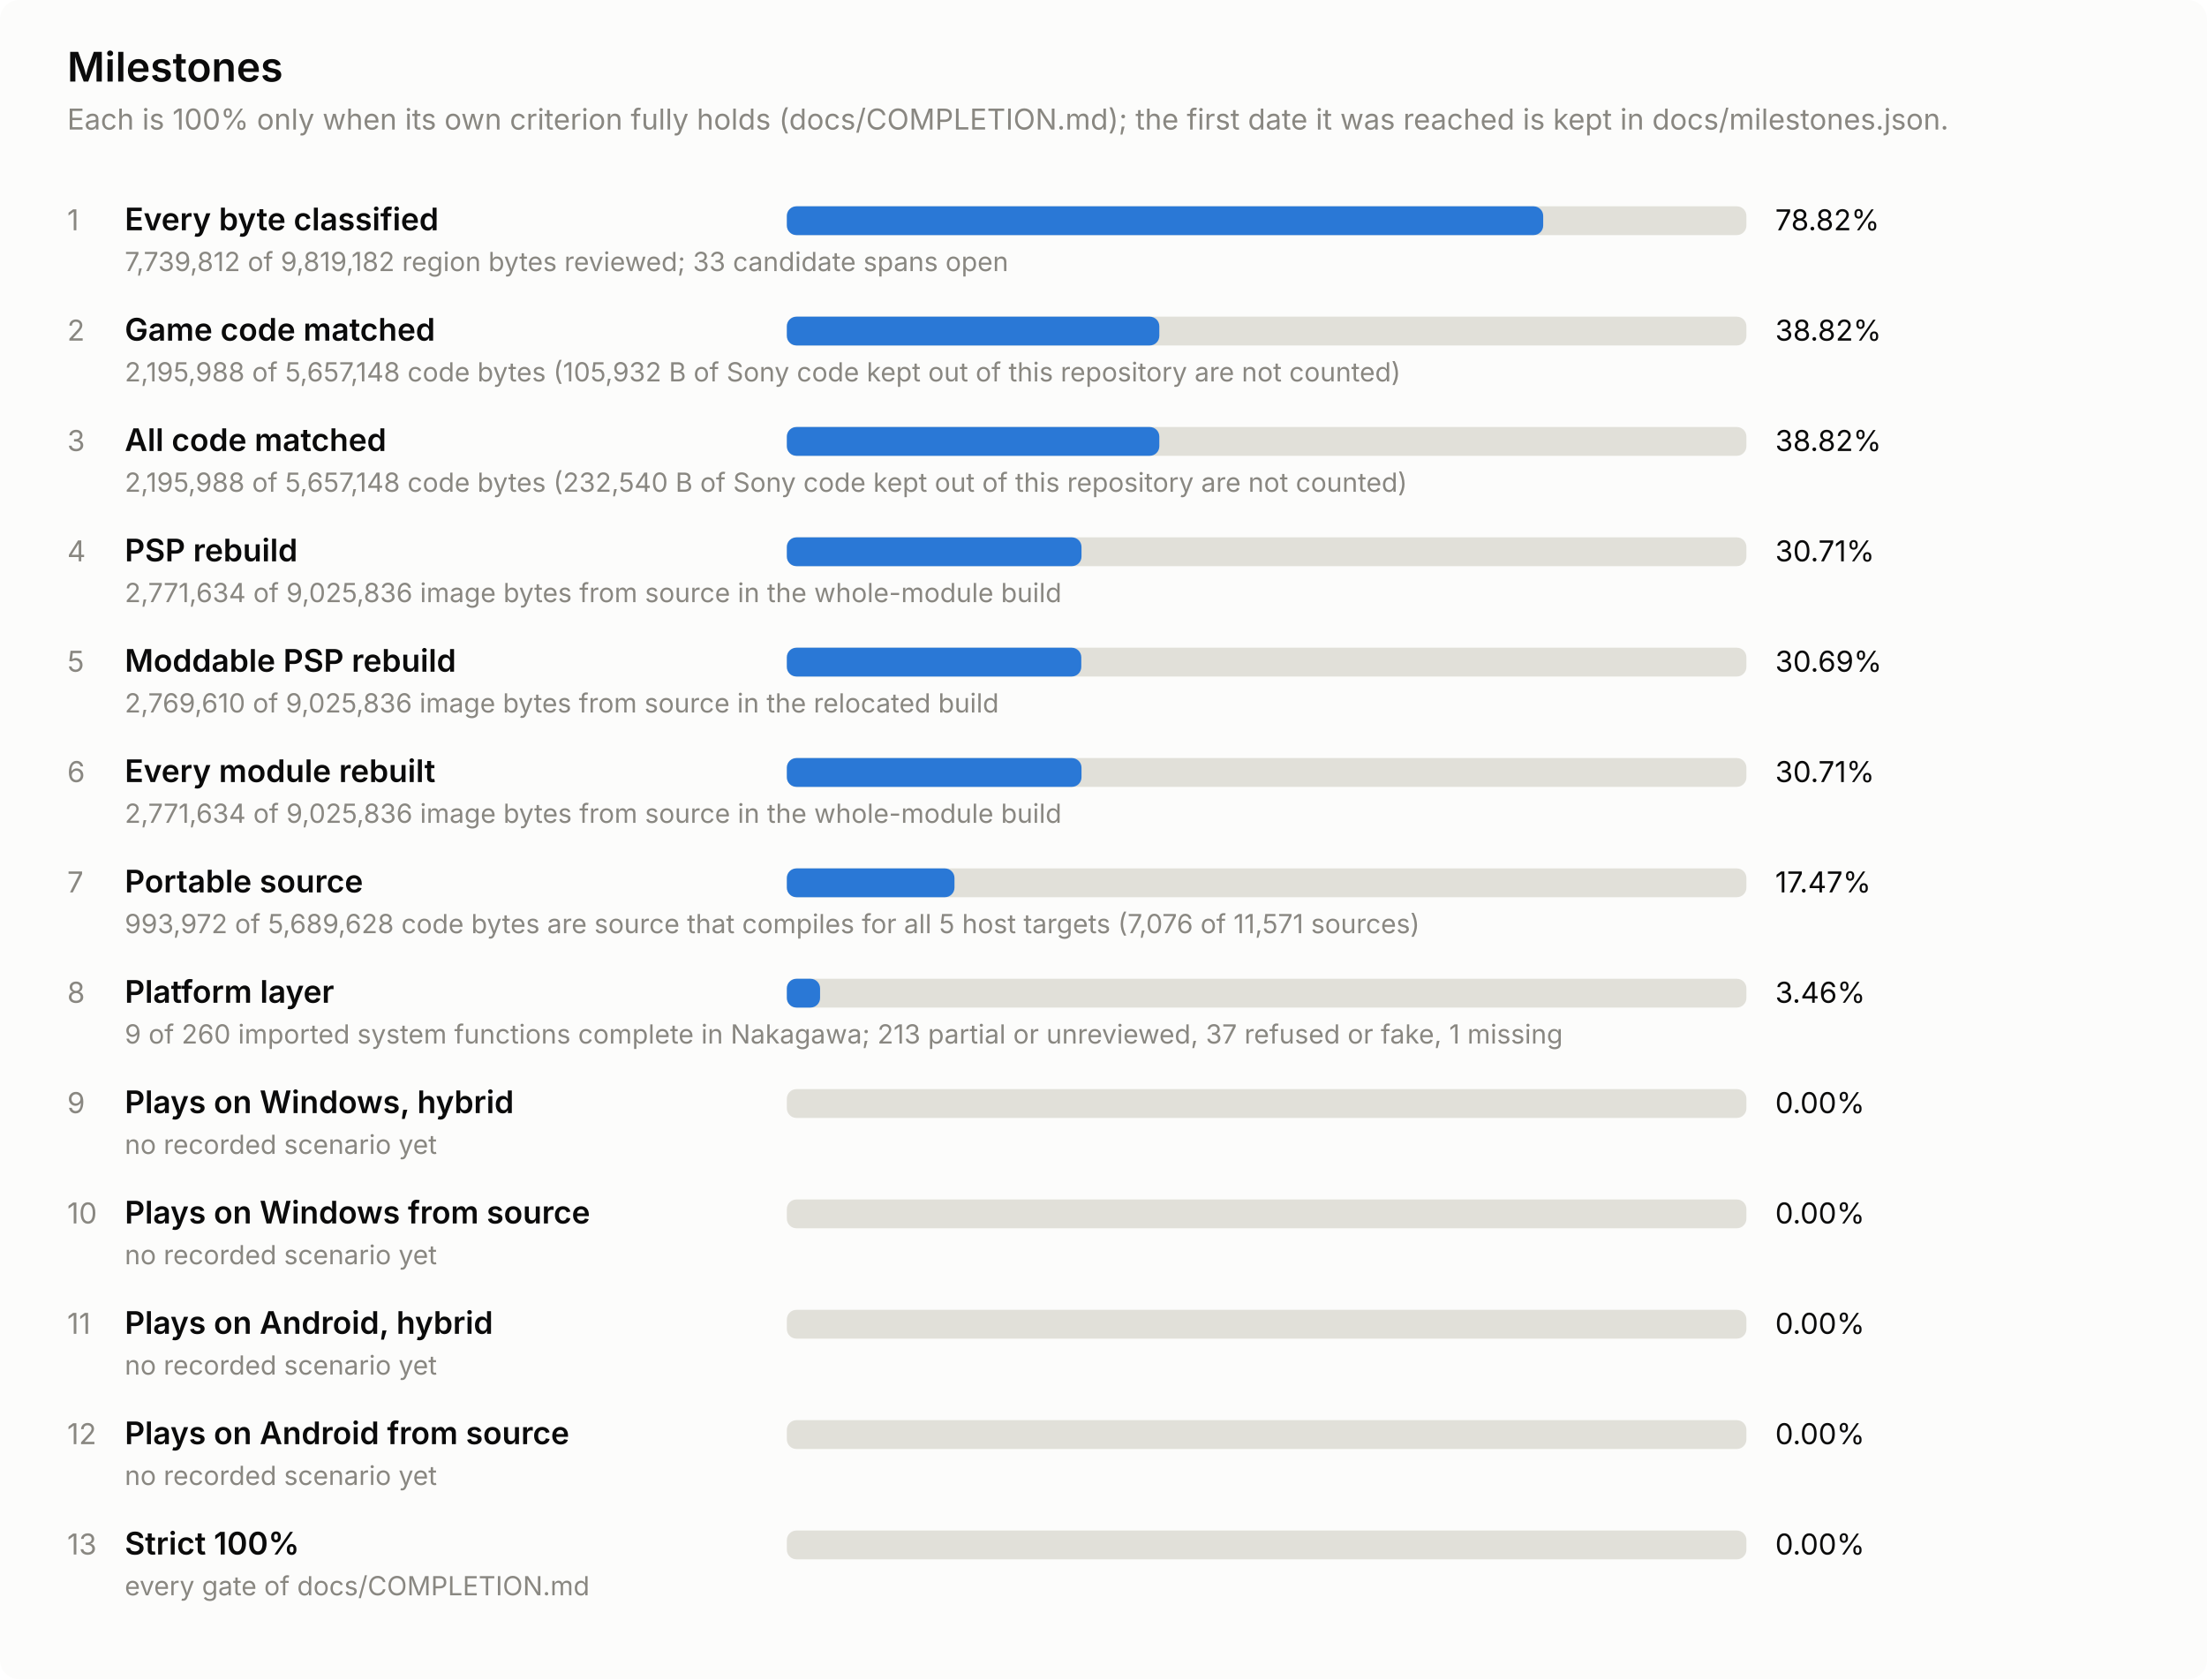
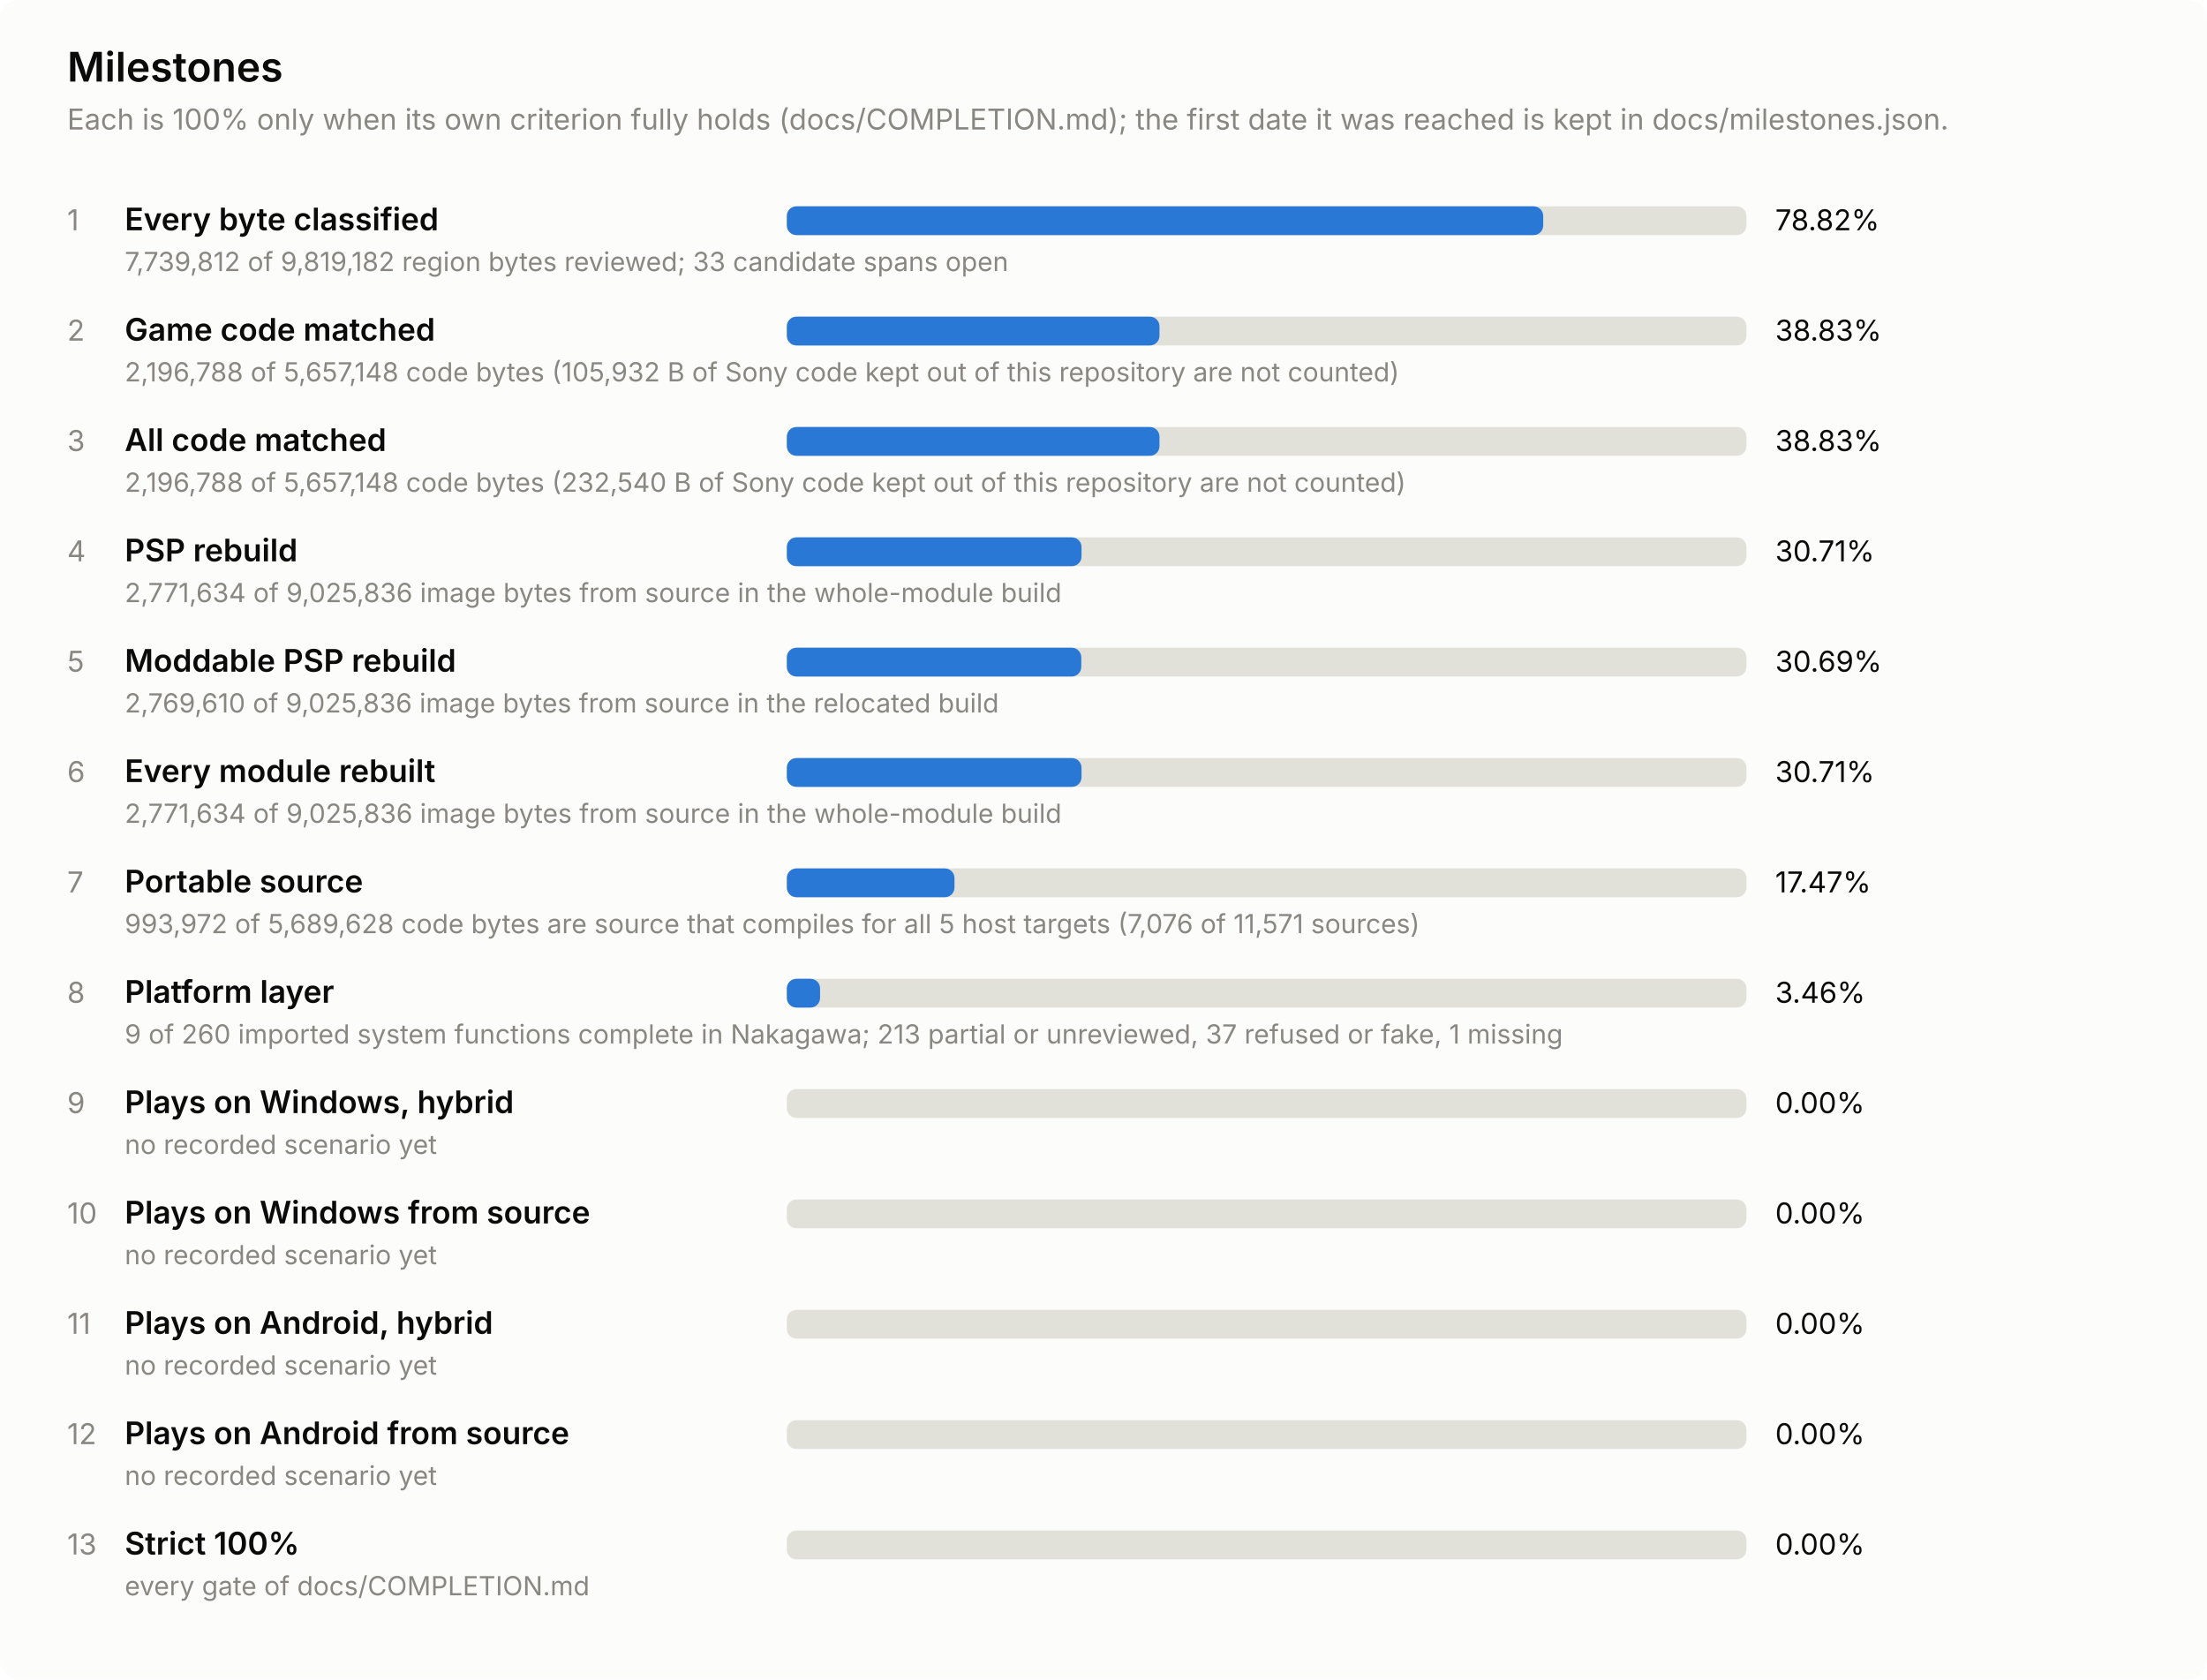
<svg xmlns="http://www.w3.org/2000/svg" viewBox="0 0 920 700" width="920" height="700" role="img" aria-label="Milestones: Every byte classified 78.8 percent; Game code matched 38.8 percent; All code matched 38.8 percent; PSP rebuild 30.7 percent; Moddable PSP rebuild 30.7 percent; Every module rebuilt 30.7 percent; Portable source 17.5 percent; Platform layer 3.5 percent; Plays on Windows, hybrid 0.0 percent; Plays on Windows from source 0.0 percent; Plays on Android, hybrid 0.0 percent; Plays on Android from source 0.0 percent; Strict 100% 0.0 percent">
  <style>
.bg{fill:#fcfcfb}.t1{fill:#0b0b0b}.t2{fill:#52514e}.t3{fill:#898781}.grid{stroke:#e1e0d9}.track{fill:#e1e0d9}
.ln{fill:none;stroke:#2a78d6;stroke-width:2}.ln2{fill:none;stroke:#d03b3b;stroke-width:2;stroke-dasharray:4 3}.dot{fill:#2a78d6}
text{font-family:system-ui,-apple-system,"Segoe UI",sans-serif}.num{font-variant-numeric:tabular-nums}
.hatch-line{stroke:#898781;stroke-width:1.5}
.s-matched{fill:#2a78d6}.s-lane{fill:#eb6834}.s-near{fill:#1baf7a}.s-parked{fill:#eda100}.s-blocked{fill:#d03b3b}.s-todo{fill:#c3c2b7}.s-data{fill:#6250d6}.s-kept{fill:#c3c2b7}
@media (prefers-color-scheme:dark){
.bg{fill:#1a1a19}.t1{fill:#f0efec}.t2{fill:#c3c2b7}.t3{fill:#898781}.grid{stroke:#2c2c2a}.track{fill:#2c2c2a}
.ln{stroke:#3987e5}.dot{fill:#3987e5}.hatch-line{stroke:#898781}
.s-matched{fill:#3987e5}.s-lane{fill:#d95926}.s-near{fill:#199e70}.s-parked{fill:#c98500}.s-blocked{fill:#d03b3b}.s-todo{fill:#4a4a46}.s-data{fill:#9085e9}.s-kept{fill:#4a4a46}}</style>
  <defs>
    <pattern id="hatch" patternUnits="userSpaceOnUse" width="6" height="6" patternTransform="rotate(45)">
      <rect class="s-kept" width="6" height="6" />
      <line class="hatch-line" x1="0" y1="0" x2="0" y2="6" />
    </pattern>
  </defs>
  <rect class="bg" width="920" height="700" rx="8" />
  <text class="t1" x="28" y="34" font-size="17" font-weight="600">Milestones</text>
  <text class="t3" x="28" y="54" font-size="12">Each is 100% only when its own criterion fully holds (docs/COMPLETION.md); the first date it was reached is kept in docs/milestones.json.</text>
  <text class="t3 num" x="28" y="96" font-size="12"> 1</text>
  <text class="t1" x="52" y="96" font-size="13" font-weight="600">Every byte classified</text>
  <text class="t3" x="52" y="113" font-size="11">7,739,812 of 9,819,182 region bytes reviewed; 33 candidate spans open</text>
  <rect class="track" x="328" y="86" width="400" height="12" rx="4" />
  <rect class="s-matched" x="328" y="86" width="315.29" height="12" rx="4" />
  <text class="t1 num" x="740" y="96" font-size="12">78.82%</text>
  <text class="t3 num" x="28" y="142" font-size="12"> 2</text>
  <text class="t1" x="52" y="142" font-size="13" font-weight="600">Game code matched</text>
-   <text class="t3" x="52" y="159" font-size="11">2,195,988 of 5,657,148 code bytes (105,932 B of Sony code kept out of this repository are not counted)</text>
+   <text class="t3" x="52" y="159" font-size="11">2,196,788 of 5,657,148 code bytes (105,932 B of Sony code kept out of this repository are not counted)</text>
  <rect class="track" x="328" y="132" width="400" height="12" rx="4" />
-   <rect class="s-matched" x="328" y="132" width="155.27" height="12" rx="4" />
-   <text class="t1 num" x="740" y="142" font-size="12">38.82%</text>
+   <rect class="s-matched" x="328" y="132" width="155.33" height="12" rx="4" />
+   <text class="t1 num" x="740" y="142" font-size="12">38.83%</text>
  <text class="t3 num" x="28" y="188" font-size="12"> 3</text>
  <text class="t1" x="52" y="188" font-size="13" font-weight="600">All code matched</text>
-   <text class="t3" x="52" y="205" font-size="11">2,195,988 of 5,657,148 code bytes (232,540 B of Sony code kept out of this repository are not counted)</text>
+   <text class="t3" x="52" y="205" font-size="11">2,196,788 of 5,657,148 code bytes (232,540 B of Sony code kept out of this repository are not counted)</text>
  <rect class="track" x="328" y="178" width="400" height="12" rx="4" />
-   <rect class="s-matched" x="328" y="178" width="155.27" height="12" rx="4" />
-   <text class="t1 num" x="740" y="188" font-size="12">38.82%</text>
+   <rect class="s-matched" x="328" y="178" width="155.33" height="12" rx="4" />
+   <text class="t1 num" x="740" y="188" font-size="12">38.83%</text>
  <text class="t3 num" x="28" y="234" font-size="12"> 4</text>
  <text class="t1" x="52" y="234" font-size="13" font-weight="600">PSP rebuild</text>
  <text class="t3" x="52" y="251" font-size="11">2,771,634 of 9,025,836 image bytes from source in the whole-module build</text>
  <rect class="track" x="328" y="224" width="400" height="12" rx="4" />
  <rect class="s-matched" x="328" y="224" width="122.83" height="12" rx="4" />
  <text class="t1 num" x="740" y="234" font-size="12">30.71%</text>
  <text class="t3 num" x="28" y="280" font-size="12"> 5</text>
  <text class="t1" x="52" y="280" font-size="13" font-weight="600">Moddable PSP rebuild</text>
  <text class="t3" x="52" y="297" font-size="11">2,769,610 of 9,025,836 image bytes from source in the relocated build</text>
  <rect class="track" x="328" y="270" width="400" height="12" rx="4" />
  <rect class="s-matched" x="328" y="270" width="122.74" height="12" rx="4" />
  <text class="t1 num" x="740" y="280" font-size="12">30.69%</text>
  <text class="t3 num" x="28" y="326" font-size="12"> 6</text>
  <text class="t1" x="52" y="326" font-size="13" font-weight="600">Every module rebuilt</text>
  <text class="t3" x="52" y="343" font-size="11">2,771,634 of 9,025,836 image bytes from source in the whole-module build</text>
  <rect class="track" x="328" y="316" width="400" height="12" rx="4" />
  <rect class="s-matched" x="328" y="316" width="122.83" height="12" rx="4" />
  <text class="t1 num" x="740" y="326" font-size="12">30.71%</text>
  <text class="t3 num" x="28" y="372" font-size="12"> 7</text>
  <text class="t1" x="52" y="372" font-size="13" font-weight="600">Portable source</text>
  <text class="t3" x="52" y="389" font-size="11">993,972 of 5,689,628 code bytes are source that compiles for all 5 host targets (7,076 of 11,571 sources)</text>
  <rect class="track" x="328" y="362" width="400" height="12" rx="4" />
  <rect class="s-matched" x="328" y="362" width="69.88" height="12" rx="4" />
  <text class="t1 num" x="740" y="372" font-size="12">17.47%</text>
  <text class="t3 num" x="28" y="418" font-size="12"> 8</text>
  <text class="t1" x="52" y="418" font-size="13" font-weight="600">Platform layer</text>
  <text class="t3" x="52" y="435" font-size="11">9 of 260 imported system functions complete in Nakagawa; 213 partial or unreviewed, 37 refused or fake, 1 missing</text>
  <rect class="track" x="328" y="408" width="400" height="12" rx="4" />
  <rect class="s-matched" x="328" y="408" width="13.85" height="12" rx="4" />
  <text class="t1 num" x="740" y="418" font-size="12">3.46%</text>
  <text class="t3 num" x="28" y="464" font-size="12"> 9</text>
  <text class="t1" x="52" y="464" font-size="13" font-weight="600">Plays on Windows, hybrid</text>
  <text class="t3" x="52" y="481" font-size="11">no recorded scenario yet</text>
  <rect class="track" x="328" y="454" width="400" height="12" rx="4" />
  <text class="t1 num" x="740" y="464" font-size="12">0.00%</text>
  <text class="t3 num" x="28" y="510" font-size="12">10</text>
  <text class="t1" x="52" y="510" font-size="13" font-weight="600">Plays on Windows from source</text>
  <text class="t3" x="52" y="527" font-size="11">no recorded scenario yet</text>
  <rect class="track" x="328" y="500" width="400" height="12" rx="4" />
  <text class="t1 num" x="740" y="510" font-size="12">0.00%</text>
  <text class="t3 num" x="28" y="556" font-size="12">11</text>
  <text class="t1" x="52" y="556" font-size="13" font-weight="600">Plays on Android, hybrid</text>
  <text class="t3" x="52" y="573" font-size="11">no recorded scenario yet</text>
  <rect class="track" x="328" y="546" width="400" height="12" rx="4" />
  <text class="t1 num" x="740" y="556" font-size="12">0.00%</text>
  <text class="t3 num" x="28" y="602" font-size="12">12</text>
  <text class="t1" x="52" y="602" font-size="13" font-weight="600">Plays on Android from source</text>
  <text class="t3" x="52" y="619" font-size="11">no recorded scenario yet</text>
  <rect class="track" x="328" y="592" width="400" height="12" rx="4" />
  <text class="t1 num" x="740" y="602" font-size="12">0.00%</text>
  <text class="t3 num" x="28" y="648" font-size="12">13</text>
  <text class="t1" x="52" y="648" font-size="13" font-weight="600">Strict 100%</text>
  <text class="t3" x="52" y="665" font-size="11">every gate of docs/COMPLETION.md</text>
  <rect class="track" x="328" y="638" width="400" height="12" rx="4" />
  <text class="t1 num" x="740" y="648" font-size="12">0.00%</text>
</svg>
